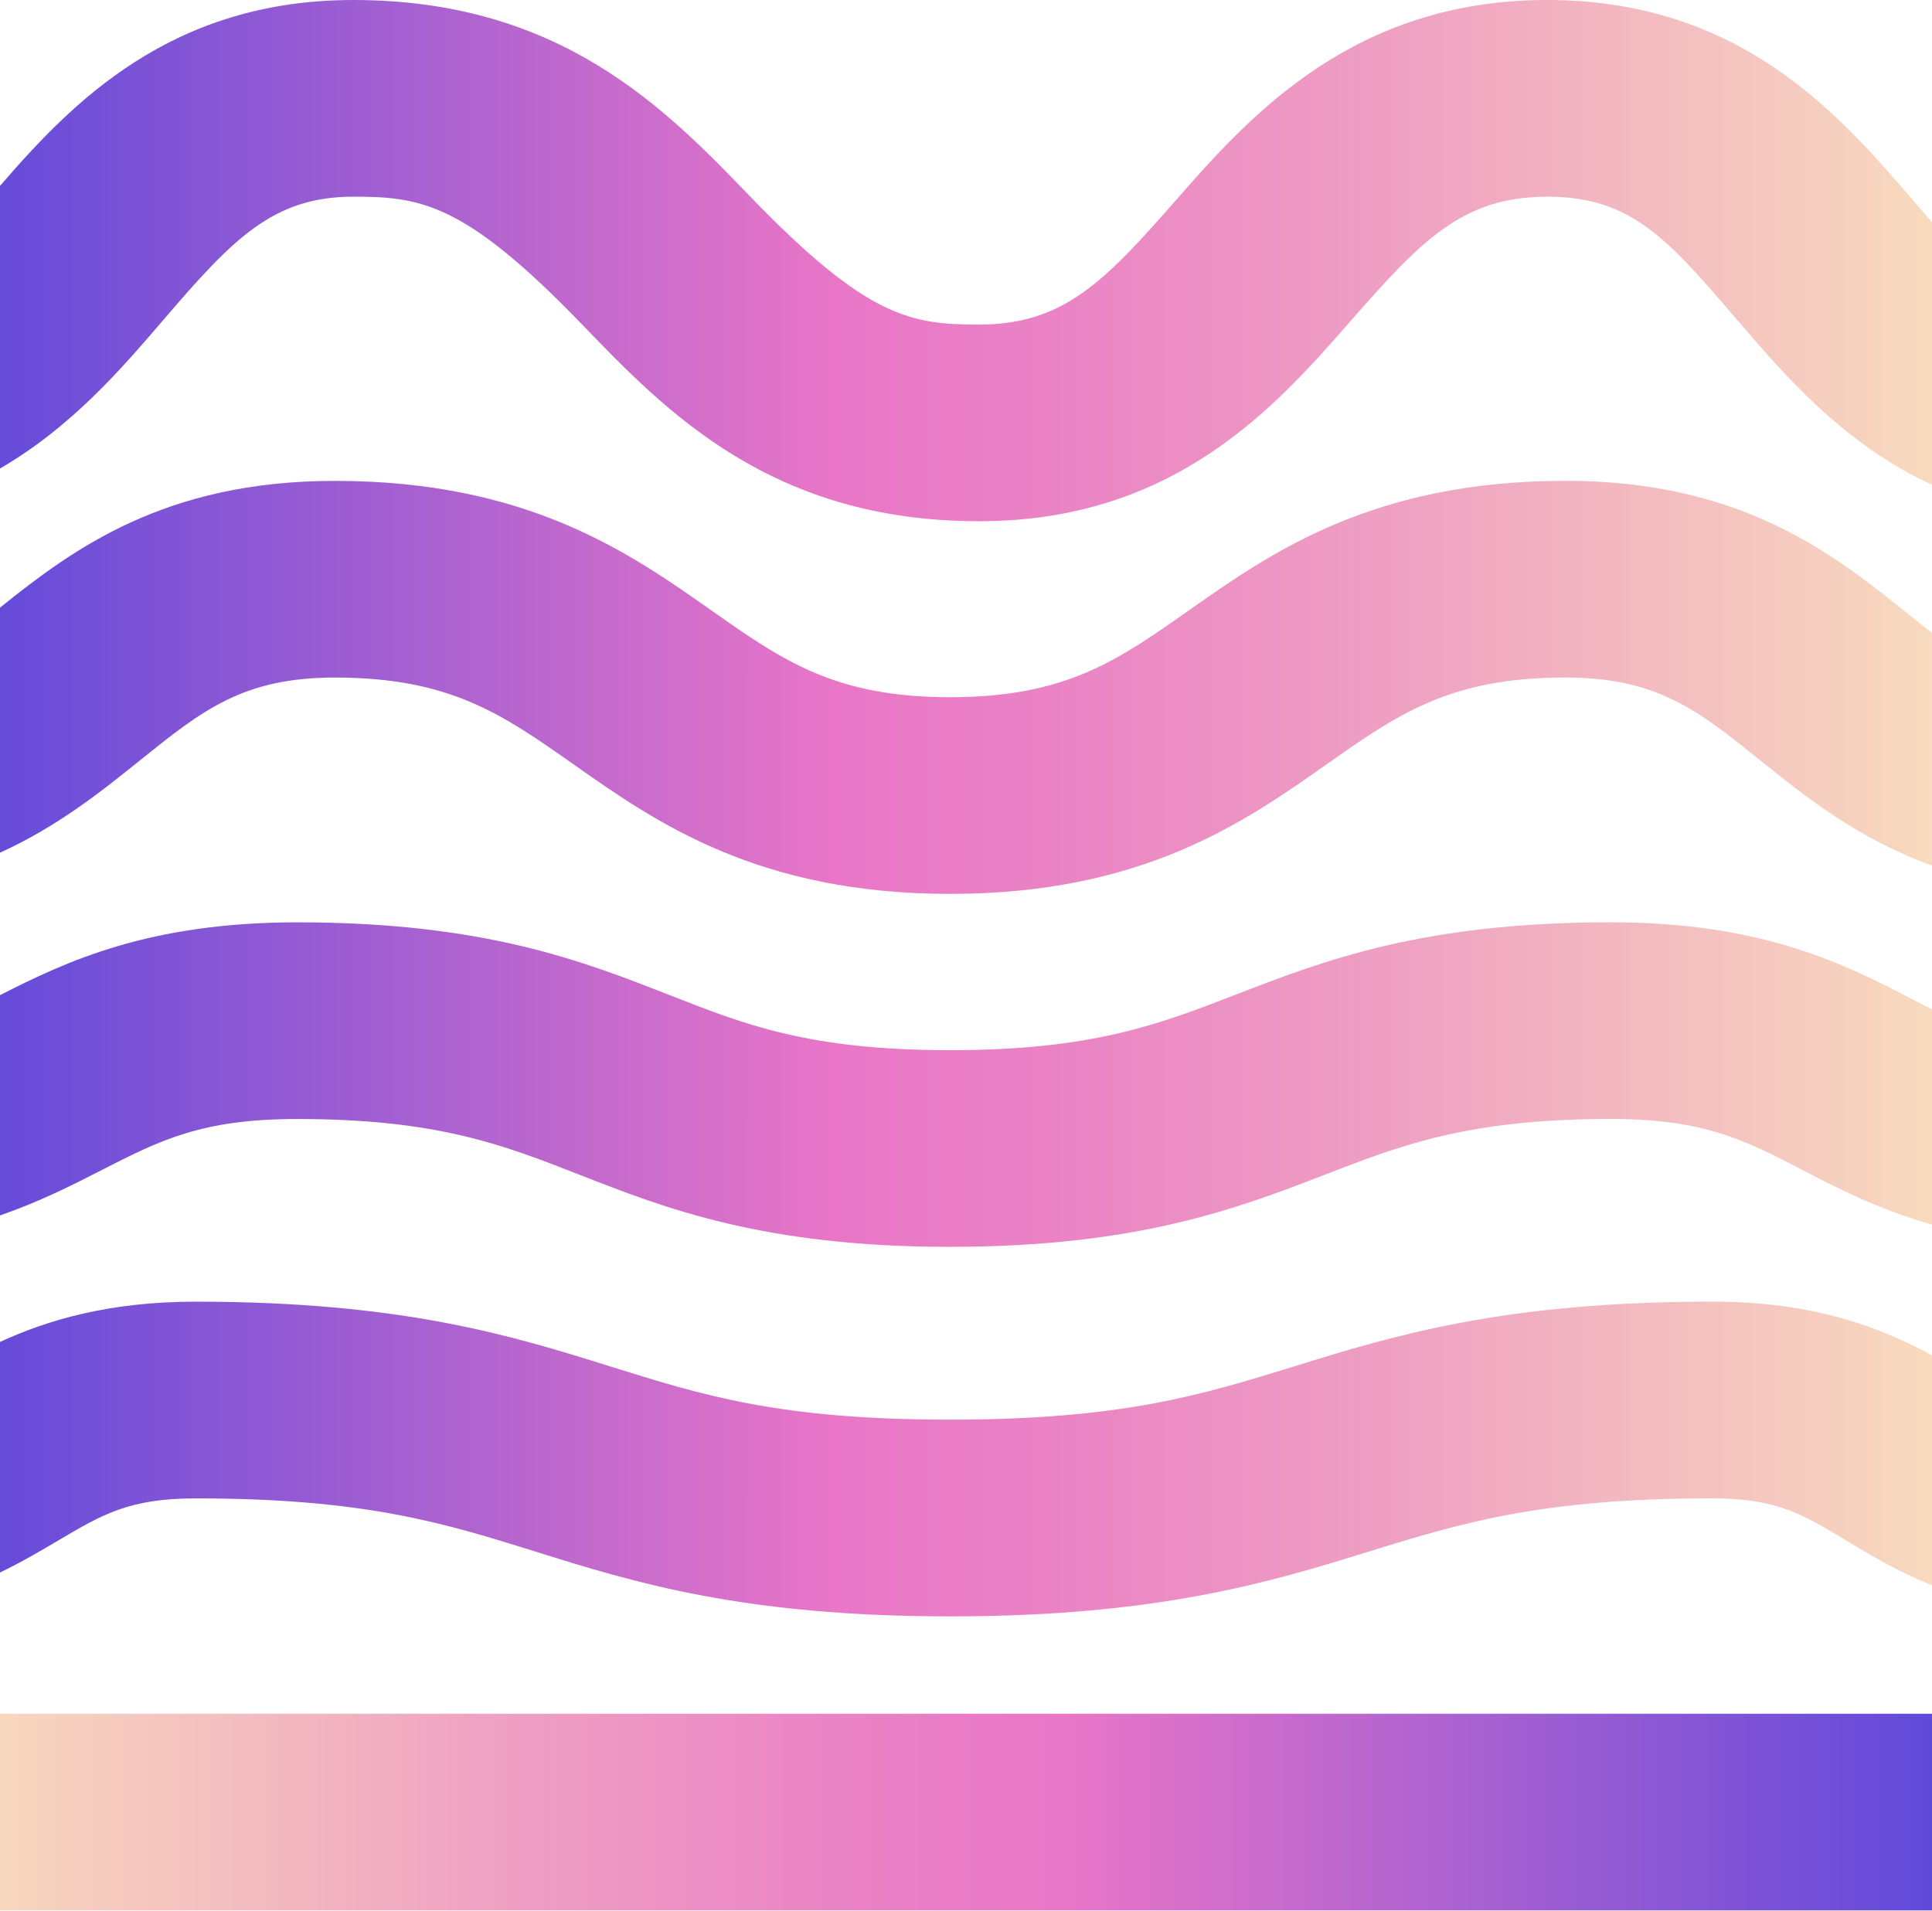
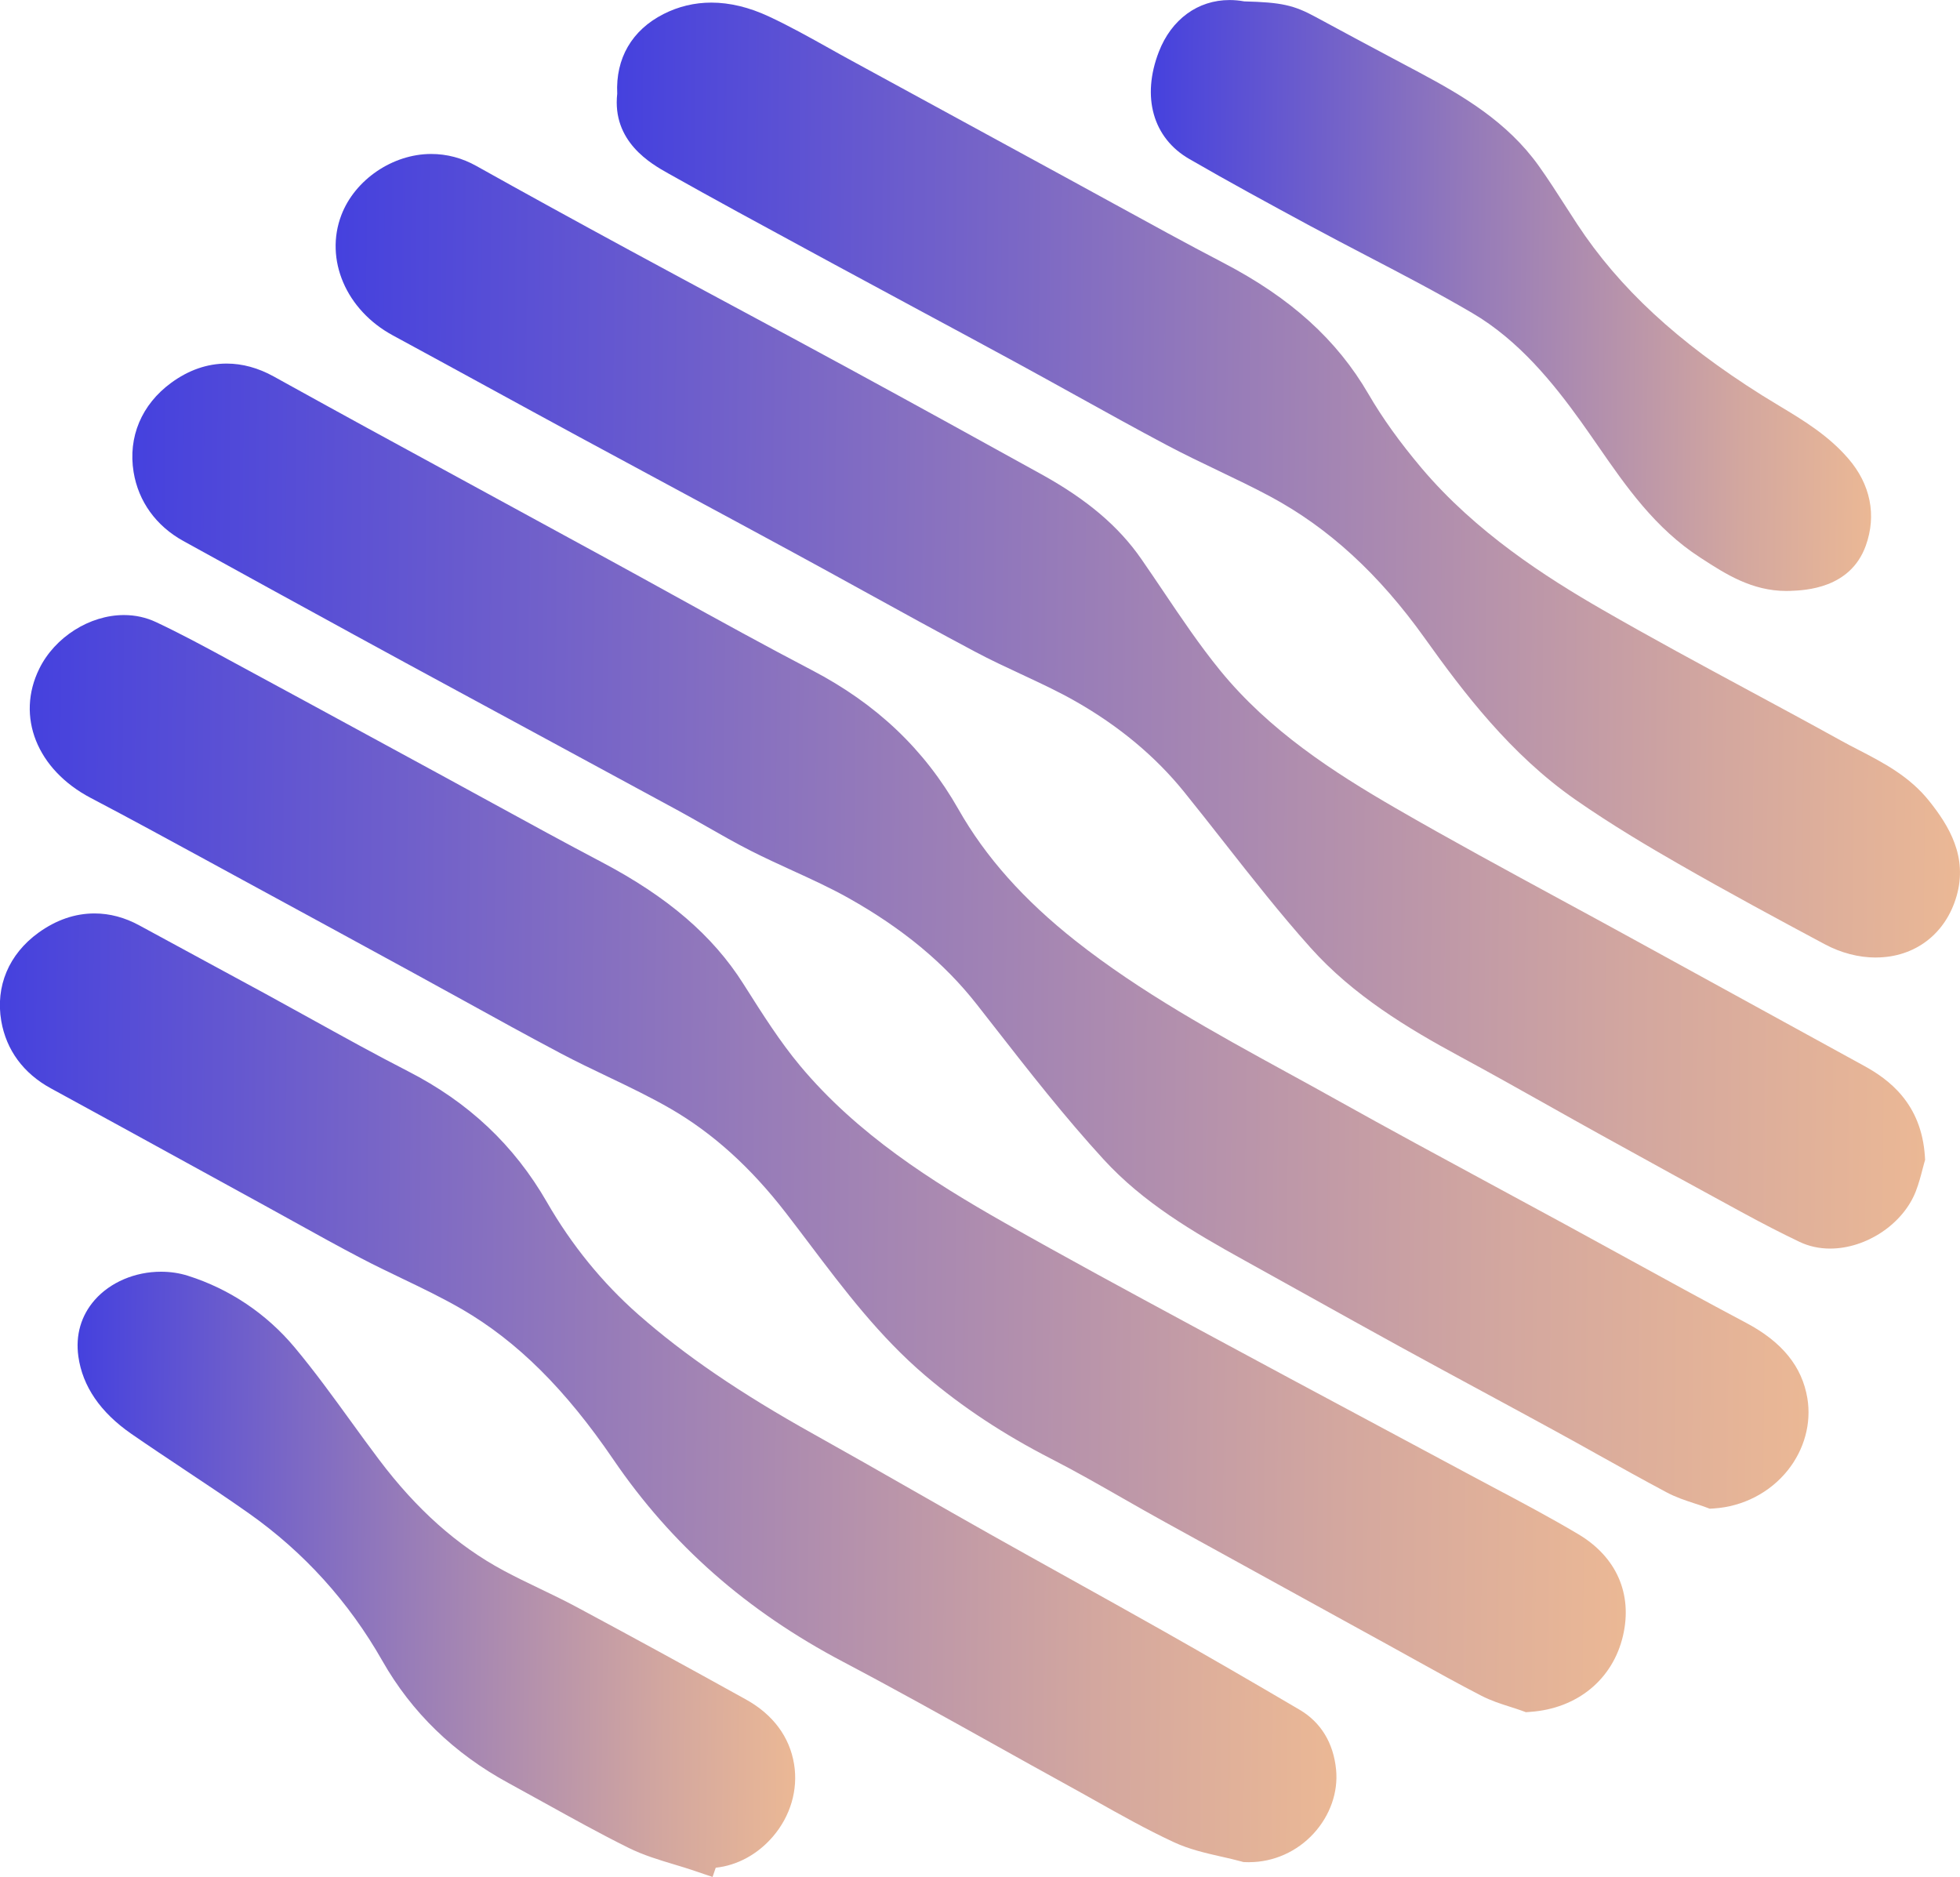
- <svg xmlns="http://www.w3.org/2000/svg" xmlns:xlink="http://www.w3.org/1999/xlink" id="Layer_1" viewBox="0 0 494.46 488.98">
+ <svg xmlns="http://www.w3.org/2000/svg" xmlns:xlink="http://www.w3.org/1999/xlink" id="Layer_1" viewBox="0 0 451.68 432.52">
  <defs>
-     <linearGradient id="linear-gradient" x1="-52.02" y1="463.8" x2="538.38" y2="463.8" gradientUnits="userSpaceOnUse">
-       <stop offset="0" stop-color="#fbeebc" />
-       <stop offset=".09" stop-color="#f7d6be" />
-       <stop offset=".3" stop-color="#efa2c2" />
-       <stop offset=".46" stop-color="#ea82c5" />
-       <stop offset=".55" stop-color="#e976c7" />
+     <linearGradient id="linear-gradient" x1="157.5" y1="216.32" x2="545.83" y2="216.32" gradientTransform="translate(577.29 2.71) rotate(-179.46) scale(1 -1)" gradientUnits="userSpaceOnUse">
+       <stop offset="0" stop-color="#ebb895" />
+       <stop offset=".18" stop-color="#d3a79f" />
+       <stop offset=".55" stop-color="#967bb9" />
      <stop offset="1" stop-color="#4541de" />
    </linearGradient>
-     <linearGradient id="linear-gradient-2" x1="-137.62" y1="-185.51" x2="452.79" y2="-185.51" gradientTransform="translate(400.77 187.91) rotate(-180)" xlink:href="#linear-gradient" />
-     <linearGradient id="linear-gradient-3" x1="-137.62" y1="-241.96" x2="452.79" y2="-241.96" gradientTransform="translate(400.77 35.64) rotate(-180)" xlink:href="#linear-gradient" />
-     <linearGradient id="linear-gradient-4" x1="-137.62" y1="-301.85" x2="452.79" y2="-301.85" gradientTransform="translate(400.77 -125.92) rotate(-180)" xlink:href="#linear-gradient" />
-     <linearGradient id="linear-gradient-5" x1="-137.62" y1="-366.19" x2="452.79" y2="-366.19" gradientTransform="translate(400.77 -299.48) rotate(-180)" xlink:href="#linear-gradient" />
+     <linearGradient id="linear-gradient-2" x1="199.18" y1="269.04" x2="568.91" y2="269.04" xlink:href="#linear-gradient" />
+     <linearGradient id="linear-gradient-3" x1="131.14" y1="161.86" x2="499.42" y2="161.86" xlink:href="#linear-gradient" />
+     <linearGradient id="linear-gradient-4" x1="123.75" y1="110.54" x2="434.95" y2="110.54" xlink:href="#linear-gradient" />
+     <linearGradient id="linear-gradient-5" x1="265.46" y1="321.05" x2="575.12" y2="321.05" xlink:href="#linear-gradient" />
+     <linearGradient id="linear-gradient-6" x1="390.18" y1="364.53" x2="556.48" y2="364.53" xlink:href="#linear-gradient" />
+     <linearGradient id="linear-gradient-7" x1="144.99" y1="67.53" x2="311.89" y2="67.53" xlink:href="#linear-gradient" />
  </defs>
-   <path d="m412.28,286.41c-36.37,0-53.45,6.61-73.23,14.27-22.35,8.65-47.69,18.46-95.86,18.46s-72.85-9.83-95-18.5c-19.49-7.63-36.32-14.22-72.14-14.22-24.45,0-35.13,5.46-49.91,13.01-7.52,3.84-15.84,8.1-26.14,11.67v32.38c12.1-5.56,27.85-10.31,50.07-10.31,53.12,0,81.2,8.78,105.97,16.53,23.45,7.34,43.71,13.67,87.15,13.67s64.5-6.35,88.25-13.7c24.99-7.74,53.31-16.51,106.89-16.51,26.31,0,43.43,6.84,56.14,13.75v-33.44c-13.82-3.95-24.23-9.35-33.42-14.12-14.46-7.5-24.91-12.93-48.76-12.93Z" fill="none" stroke-width="0" />
-   <path d="m400.62,173.41c-29.5,0-42.77,9.33-61.13,22.25-20.98,14.76-47.09,33.13-96.31,33.13s-75.34-18.37-96.33-33.12c-18.37-12.92-31.64-22.25-61.16-22.25-23.51,0-33.99,8.43-49.84,21.18-9.88,7.95-21.03,16.9-35.85,23.65v36.46c16.84-8.57,38.07-18.64,76.05-18.64,47.75,0,72.85,9.83,95,18.5,19.49,7.63,36.32,14.22,72.14,14.22s53.45-6.61,73.23-14.27c22.35-8.65,47.69-18.46,95.86-18.46,39.2,0,60.35,10.98,77.35,19.8,1.66.86,3.26,1.69,4.84,2.49v-36.8c-19.02-6.91-32.37-17.63-43.97-26.96-15.87-12.76-26.35-21.18-49.87-21.18Z" fill="none" stroke-width="0" />
-   <path d="m438.32,383.5c-43.99,0-64.5,6.35-88.25,13.7-24.99,7.74-53.31,16.51-106.89,16.51s-81.2-8.78-105.97-16.53c-23.45-7.34-43.71-13.67-87.15-13.67-16.95,0-23.87,4.1-35.34,10.88-4.31,2.55-9.12,5.4-14.73,8.1v36.15h494.46v-32.88c-8.93-3.6-15.98-7.85-22.03-11.5-11.11-6.7-17.81-10.75-34.11-10.75Z" fill="none" stroke-width="0" />
-   <path d="m444.65,81.96c-17.8-20.77-28.05-31.61-48.65-31.61s-32.04,10.91-50.34,31.81c-18.93,21.63-44.86,51.26-95.07,51.26-53.08,0-79.99-27.91-101.6-50.33-30.1-31.22-41.32-32.74-58.57-32.74-20.62,0-30.87,10.84-48.69,31.62-10.61,12.38-23.47,27.35-41.74,37.95v35.61c18.59-14.9,42.07-32.45,85.7-32.45,49.23,0,75.34,18.37,96.33,33.12,18.37,12.92,31.64,22.25,61.16,22.25s42.77-9.33,61.13-22.25c20.98-14.76,47.09-33.13,96.31-33.13,45.36,0,68.94,18.96,87.89,34.2,2.06,1.66,4.03,3.24,5.95,4.74v-37.88c-22.68-10.52-37.7-28.04-49.81-42.16Z" fill="none" stroke-width="0" />
-   <rect y="438.63" width="494.46" height="50.34" fill="url(#linear-gradient)" stroke-width="0" />
-   <path d="m331.43,349.66c-23.75,7.35-44.26,13.7-88.25,13.7s-63.69-6.34-87.15-13.67c-24.77-7.75-52.85-16.53-105.97-16.53-22.22,0-37.98,4.75-50.07,10.31v59.02c5.61-2.71,10.42-5.55,14.73-8.1,11.47-6.79,18.39-10.88,35.34-10.88,43.44,0,63.69,6.34,87.15,13.67,24.77,7.75,52.85,16.53,105.97,16.53s81.9-8.77,106.89-16.51c23.75-7.35,44.26-13.7,88.25-13.7,16.3,0,23,4.05,34.11,10.75,6.05,3.65,13.1,7.91,22.03,11.5v-58.85c-12.71-6.91-29.83-13.75-56.14-13.75-53.58,0-81.9,8.77-106.89,16.51Z" fill="url(#linear-gradient-2)" stroke-width="0" />
-   <path d="m412.28,236.06c-48.18,0-73.51,9.81-95.86,18.46-19.78,7.66-36.86,14.27-73.23,14.27s-52.65-6.59-72.14-14.22c-22.15-8.67-47.24-18.5-95-18.5-37.98,0-59.21,10.06-76.05,18.64v56.38c10.3-3.57,18.62-7.82,26.14-11.67,14.78-7.55,25.46-13.01,49.91-13.01,35.82,0,52.65,6.59,72.14,14.22,22.15,8.67,47.24,18.5,95,18.5s73.51-9.81,95.86-18.46c19.78-7.66,36.86-14.27,73.23-14.27,23.86,0,34.31,5.42,48.76,12.93,9.19,4.77,19.61,10.17,33.42,14.12v-55.1c-1.58-.8-3.18-1.63-4.84-2.49-17-8.82-38.15-19.8-77.35-19.8Z" fill="url(#linear-gradient-3)" stroke-width="0" />
-   <path d="m400.62,123.07c-49.22,0-75.33,18.37-96.31,33.13-18.36,12.92-31.63,22.25-61.13,22.25s-42.79-9.33-61.16-22.25c-20.98-14.76-47.1-33.12-96.33-33.12-43.63,0-67.11,17.55-85.7,32.45v62.72c14.83-6.75,25.97-15.71,35.85-23.65,15.86-12.75,26.33-21.18,49.84-21.18,29.51,0,42.79,9.33,61.16,22.25,20.98,14.76,47.1,33.12,96.33,33.12s75.33-18.37,96.31-33.13c18.36-12.92,31.63-22.25,61.13-22.25,23.53,0,34.01,8.43,49.87,21.18,11.6,9.33,24.96,20.05,43.97,26.96v-59.55c-1.92-1.5-3.89-3.08-5.95-4.74-18.95-15.23-42.54-34.2-87.89-34.2Z" fill="url(#linear-gradient-4)" stroke-width="0" />
-   <path d="m41.74,81.96c17.81-20.77,28.07-31.62,48.69-31.62,17.25,0,28.47,1.52,58.57,32.74,21.62,22.42,48.52,50.33,101.6,50.33,50.21,0,76.14-29.62,95.07-51.26,18.3-20.9,28.85-31.81,50.34-31.81s30.84,10.84,48.65,31.61c12.11,14.13,27.13,31.64,49.81,42.16V56.91c-1.52-1.74-3.08-3.54-4.72-5.46C471.13,29.74,445.64,0,396.01,0s-76.14,29.62-95.07,51.26c-18.3,20.9-28.84,31.81-50.34,31.81-17.25,0-28.47-1.52-58.57-32.74C170.42,27.91,143.51,0,90.43,0,43.68,0,18.34,26.37,0,47.58v72.33c18.28-10.6,31.13-25.57,41.74-37.95Z" fill="url(#linear-gradient-5)" stroke-width="0" />
+   <path d="m393.07,347.31c-.84-.31-1.69-.59-2.54-.86-2.13-.7-4.33-1.42-6.48-2.57-5.35-2.85-10.71-5.83-15.89-8.72-3.42-1.91-6.84-3.82-10.28-5.69-5.41-2.96-10.83-5.89-16.25-8.82-6.38-3.45-12.76-6.9-19.12-10.39-6.97-3.83-13.93-7.7-20.88-11.57-4.97-2.77-9.94-5.54-14.92-8.29-11.85-6.55-23.24-13.26-32.36-23.2-8.96-9.77-17.22-20.34-25.2-30.57l-4.09-5.23c-7.43-9.47-17.06-17.45-29.46-24.42-4.15-2.33-8.46-4.31-13.02-6.39-3.12-1.43-6.35-2.91-9.51-4.51-3.52-1.79-6.97-3.75-10.29-5.65-2.13-1.22-4.27-2.43-6.42-3.61-10.78-5.86-21.56-11.69-32.35-17.53l-18.3-9.91c-8.11-4.39-16.21-8.78-24.3-13.21l-.56-.31c-12.66-6.93-25.76-14.09-38.61-21.2-6.28-3.47-10.34-9.11-11.45-15.87-1.32-8.07,1.83-15.57,8.65-20.57,4.01-2.94,8.31-4.44,12.79-4.44,3.63,0,7.27,1,10.83,2.96l3.67,2.03c5.91,3.26,11.82,6.53,17.74,9.76,10.18,5.56,20.36,11.1,30.55,16.65,8.43,4.59,16.86,9.18,25.28,13.78,4.92,2.68,9.82,5.39,14.73,8.1,10.48,5.78,21.31,11.75,32.07,17.37,14.89,7.77,25.94,18.26,33.78,32.07,6.23,10.98,15.05,20.88,26.96,30.29,15.03,11.87,32.18,21.26,48.77,30.35,3.82,2.09,7.64,4.18,11.44,6.31,11.78,6.58,23.87,13.12,35.56,19.44,5.71,3.09,11.42,6.18,17.13,9.28,4.38,2.39,8.75,4.79,13.12,7.18,9.34,5.13,19,10.43,28.55,15.49,8.28,4.39,12.89,10.07,14.1,17.39.95,5.75-.7,11.8-4.53,16.59-4.11,5.14-10.31,8.34-16.99,8.78l-.98.06-.92-.34Z" fill="url(#linear-gradient)" stroke-width="0" />
+   <path d="m350.72,394.21c-.87-.31-1.76-.59-2.65-.88-2.21-.7-4.49-1.43-6.73-2.59-5.29-2.73-10.55-5.65-15.64-8.48-1.85-1.03-3.69-2.05-5.54-3.07l-11.95-6.57c-13.4-7.37-26.79-14.73-40.18-22.12-3.12-1.72-6.22-3.49-9.32-5.26-5.35-3.06-10.89-6.22-16.41-9.05-11.01-5.65-20.51-11.92-29.04-19.18-10.57-8.99-18.8-19.89-26.77-30.44-1.79-2.37-3.57-4.73-5.39-7.08-8.09-10.46-16.75-18.3-26.48-23.95-4.64-2.69-9.66-5.1-14.52-7.42-3.54-1.69-7.21-3.45-10.78-5.33-7.58-4.01-15.2-8.21-22.57-12.28-3.71-2.05-7.43-4.1-11.15-6.13-13.24-7.23-26.49-14.45-39.75-21.65-2.8-1.52-5.6-3.04-8.39-4.57-8.67-4.72-17.63-9.61-26.5-14.26-12.46-6.53-17.35-18.8-11.89-29.84,3.59-7.26,11.6-12.33,19.49-12.33,2.62,0,5.12.55,7.43,1.64,5.44,2.56,10.77,5.43,15.92,8.22l.34.19c12.14,6.56,24.27,13.15,36.4,19.75l13.94,7.58c3.67,1.99,7.34,4,11,6.01,8.19,4.48,16.66,9.12,25.05,13.53,15.23,8.02,25.61,16.93,32.65,28.04l.56.88c3.89,6.14,7.91,12.49,12.52,18.01,13.17,15.78,30.45,26.73,47.16,36.21,14.07,7.98,28.57,15.82,42.6,23.39l5.35,2.89c11.89,6.43,23.8,12.8,35.72,19.18,7.59,4.06,15.18,8.12,22.77,12.2,2.15,1.15,4.3,2.29,6.45,3.44,6.37,3.38,12.95,6.87,19.29,10.64,8.8,5.23,12.55,13.76,10.31,23.4-2.35,10.08-10.55,16.8-21.41,17.55l-.97.07-.91-.33Z" fill="url(#linear-gradient-2)" stroke-width="0" />
+   <path d="m421.76,287.72c-2.52,0-4.89-.52-7.04-1.54-4.03-1.92-8.25-4.08-13.67-7.03-9.67-5.25-20.2-11.03-32.18-17.66-4.11-2.27-8.2-4.57-12.29-6.87-6.56-3.68-13.34-7.49-20.06-11.12-12.11-6.54-24.66-14.11-34.48-25.08-7-7.82-13.55-16.17-19.89-24.24-3.05-3.88-6.2-7.9-9.34-11.78-6.56-8.1-14.94-15.09-24.92-20.77-4-2.28-8.15-4.21-12.54-6.26-3.5-1.63-7.13-3.32-10.64-5.19-8.6-4.57-17.26-9.34-25.63-13.95-5.41-2.98-10.81-5.96-16.24-8.9-8.7-4.73-17.42-9.42-26.14-14.12-7.76-4.18-15.51-8.36-23.26-12.55-7.09-3.84-14.17-7.71-21.24-11.57-7.22-3.94-14.44-7.89-21.68-11.81-10.78-5.84-15.76-17.5-11.85-27.73,3.12-8.15,11.82-14.07,20.69-14.07,3.64,0,7.15.93,10.43,2.77,11.07,6.19,22.62,12.54,35.29,19.41,8.03,4.36,16.08,8.68,24.14,13.01,8.73,4.69,17.46,9.38,26.17,14.12,15.47,8.41,31.14,17.06,44.6,24.5,10.5,5.8,17.81,12,23.02,19.52,1.7,2.45,3.37,4.93,5.04,7.4,4.14,6.15,8.43,12.52,13.11,18.26,11.31,13.88,26.15,23.48,40.49,31.77,12.53,7.25,25.51,14.28,38.05,21.09,5.47,2.97,10.94,5.93,16.39,8.93,17.9,9.82,35.68,19.58,53.47,29.34,5.64,3.09,13.24,8.62,14.03,20.88l.05.79-.22.76c-.12.41-.24.88-.37,1.39-.38,1.47-.85,3.29-1.56,5.12-2.93,7.52-11.41,13.18-19.75,13.18h0Z" fill="url(#linear-gradient-3)" stroke-width="0" />
+   <path d="m432.29,220.65c-3.96,0-8.03-1.06-11.77-3.06-10.81-5.78-22.32-11.98-33.77-18.56-6.63-3.8-15.31-8.92-23.71-14.77-14.96-10.43-25.77-24.68-34.72-37.22-10.54-14.77-22.18-25.43-35.56-32.61-3.91-2.1-8.03-4.07-12.02-5.98-3.87-1.85-7.88-3.77-11.78-5.84-7.06-3.74-14.14-7.67-21-11.47-4.53-2.51-9.07-5.02-13.62-7.5-7.49-4.08-15-8.12-22.51-12.16-6.51-3.51-13.03-7.02-19.53-10.54l-6.14-3.33c-10.58-5.73-21.52-11.66-32.2-17.67-3.9-2.19-12.95-7.28-11.72-18.35-.4-8.14,3.38-14.65,10.66-18.35,3.44-1.75,7.15-2.64,11.02-2.64,4.25,0,8.71,1.07,13.25,3.19,4.79,2.23,9.41,4.82,13.89,7.32,1.73.97,3.46,1.94,5.2,2.88,8.93,4.86,50.05,27.28,50.05,27.28,3.39,1.85,6.78,3.7,10.16,5.56,8.33,4.57,16.94,9.3,25.48,13.75,15.51,8.09,26.13,17.7,33.42,30.24,3.21,5.52,7.2,11.08,12.18,16.99,12.57,14.9,28.85,25.27,41.62,32.63,11.2,6.46,22.81,12.72,34.03,18.77,6.92,3.73,14.08,7.59,21.09,11.47,1.31.73,2.65,1.42,3.99,2.11,5.79,3,11.77,6.1,16.34,11.84,4.55,5.72,8.86,12.79,6.28,21.83-2.5,8.75-9.63,14.18-18.61,14.18h0Z" fill="url(#linear-gradient-4)" stroke-width="0" />
+   <path d="m287.91,429.12c-.29,0-.57,0-.86-.02l-.52-.02-.5-.14c-1.45-.4-2.93-.73-4.51-1.09-3.67-.83-7.47-1.69-11.09-3.38-6.25-2.91-12.29-6.31-18.13-9.59-2.04-1.14-4.07-2.29-6.12-3.41-5.7-3.13-11.38-6.3-17.06-9.47-11.38-6.34-23.15-12.91-34.85-19.07-22.21-11.7-39.52-26.94-52.92-46.6-11.05-16.21-22.14-27.22-34.88-34.63-4.41-2.57-9.19-4.87-13.82-7.09-3.11-1.49-6.32-3.04-9.46-4.68-5.28-2.76-10.56-5.69-15.66-8.52-2.2-1.22-4.4-2.44-6.61-3.65l-14.27-7.83c-11.63-6.39-23.27-12.78-34.92-19.13-6.33-3.45-10.28-8.82-11.44-15.53-1.37-7.99,1.75-15.4,8.56-20.33,4.08-2.95,8.43-4.45,12.93-4.45,3.51,0,6.99.93,10.34,2.76,5.32,2.9,10.65,5.78,15.98,8.67,4.4,2.38,8.8,4.76,13.19,7.15,3.56,1.94,7.1,3.9,10.64,5.86,7.21,3.99,14.67,8.12,22.09,11.92,13.98,7.16,24.46,17.04,32.03,30.19,5.68,9.86,12.75,18.56,21.03,25.85,10.67,9.4,23.53,18.17,40.45,27.6,7.76,4.33,15.6,8.8,23.18,13.13,5.77,3.29,11.53,6.58,17.32,9.84,6.13,3.45,12.28,6.87,18.43,10.29,7.16,3.98,14.32,7.97,21.46,12,10.26,5.8,20.89,11.95,31.59,18.25,4.89,2.88,7.79,7.65,8.39,13.78.51,5.2-1.37,10.56-5.16,14.71-3.84,4.2-9.26,6.62-14.85,6.62h0Z" fill="url(#linear-gradient-5)" stroke-width="0" />
+   <path d="m159.89,431.05c-1.46-.49-2.95-.94-4.44-1.39-3.53-1.06-7.17-2.15-10.66-3.88-6.48-3.21-12.86-6.76-19.04-10.18-2.85-1.58-5.7-3.16-8.57-4.72-12.53-6.8-22.31-16.27-29.07-28.17-7.72-13.58-18.05-25-30.7-33.94-4.82-3.4-9.85-6.75-14.71-9.98-4.08-2.72-8.31-5.53-12.43-8.38-7.14-4.95-11.25-10.95-12.21-17.83-.69-4.93.62-9.43,3.77-13.02,3.58-4.08,9.29-6.51,15.27-6.51,2.15,0,4.24.31,6.2.93,9.61,3.04,18.11,8.75,24.6,16.51,4.62,5.53,8.88,11.41,13,17.09,2.11,2.91,4.28,5.91,6.47,8.8,8.62,11.44,17.99,19.78,28.63,25.51,2.71,1.46,5.58,2.84,8.35,4.17,2.83,1.36,5.75,2.76,8.61,4.3,12.3,6.6,25.04,13.55,38.94,21.26,6.24,3.46,10.08,8.62,11.1,14.93.95,5.87-.83,11.95-4.9,16.68-3.51,4.09-8.23,6.64-13.16,7.16l-.73,2.13-4.35-1.47Z" fill="url(#linear-gradient-6)" stroke-width="0" />
+   <path d="m411.67,136.18c-7.97,0-14.06-3.94-19.43-7.42l-.43-.28c-10.4-6.73-17.08-16.37-23.53-25.69-1.31-1.89-2.62-3.78-3.95-5.64-6.35-8.84-14.29-18.72-25.07-25.03-7.83-4.59-16.07-8.89-24.05-13.05-4.36-2.28-8.87-4.63-13.28-7.01-9.49-5.13-18.76-10.16-27.9-15.45-8.33-4.82-11.01-14.28-6.97-24.69,2.89-7.46,8.98-11.91,16.29-11.91,1.11,0,2.25.1,3.38.31,8.59.22,11.42.85,16.51,3.62,5.85,3.18,11.73,6.31,17.6,9.44l6.35,3.38c9.88,5.28,20.14,11.28,27.41,21.46,2.15,3.01,4.15,6.13,6.09,9.15.92,1.44,1.85,2.88,2.79,4.31,9.65,14.68,23.17,27.2,42.54,39.39,1.31.82,2.63,1.62,3.96,2.42,5.54,3.33,11.28,6.78,15.93,12.15,5.15,5.94,6.59,13.08,4.06,20.1-3.55,9.89-13.96,10.29-17.38,10.42-.31.01-.62.02-.93.02h0Z" fill="url(#linear-gradient-7)" stroke-width="0" />
</svg>
